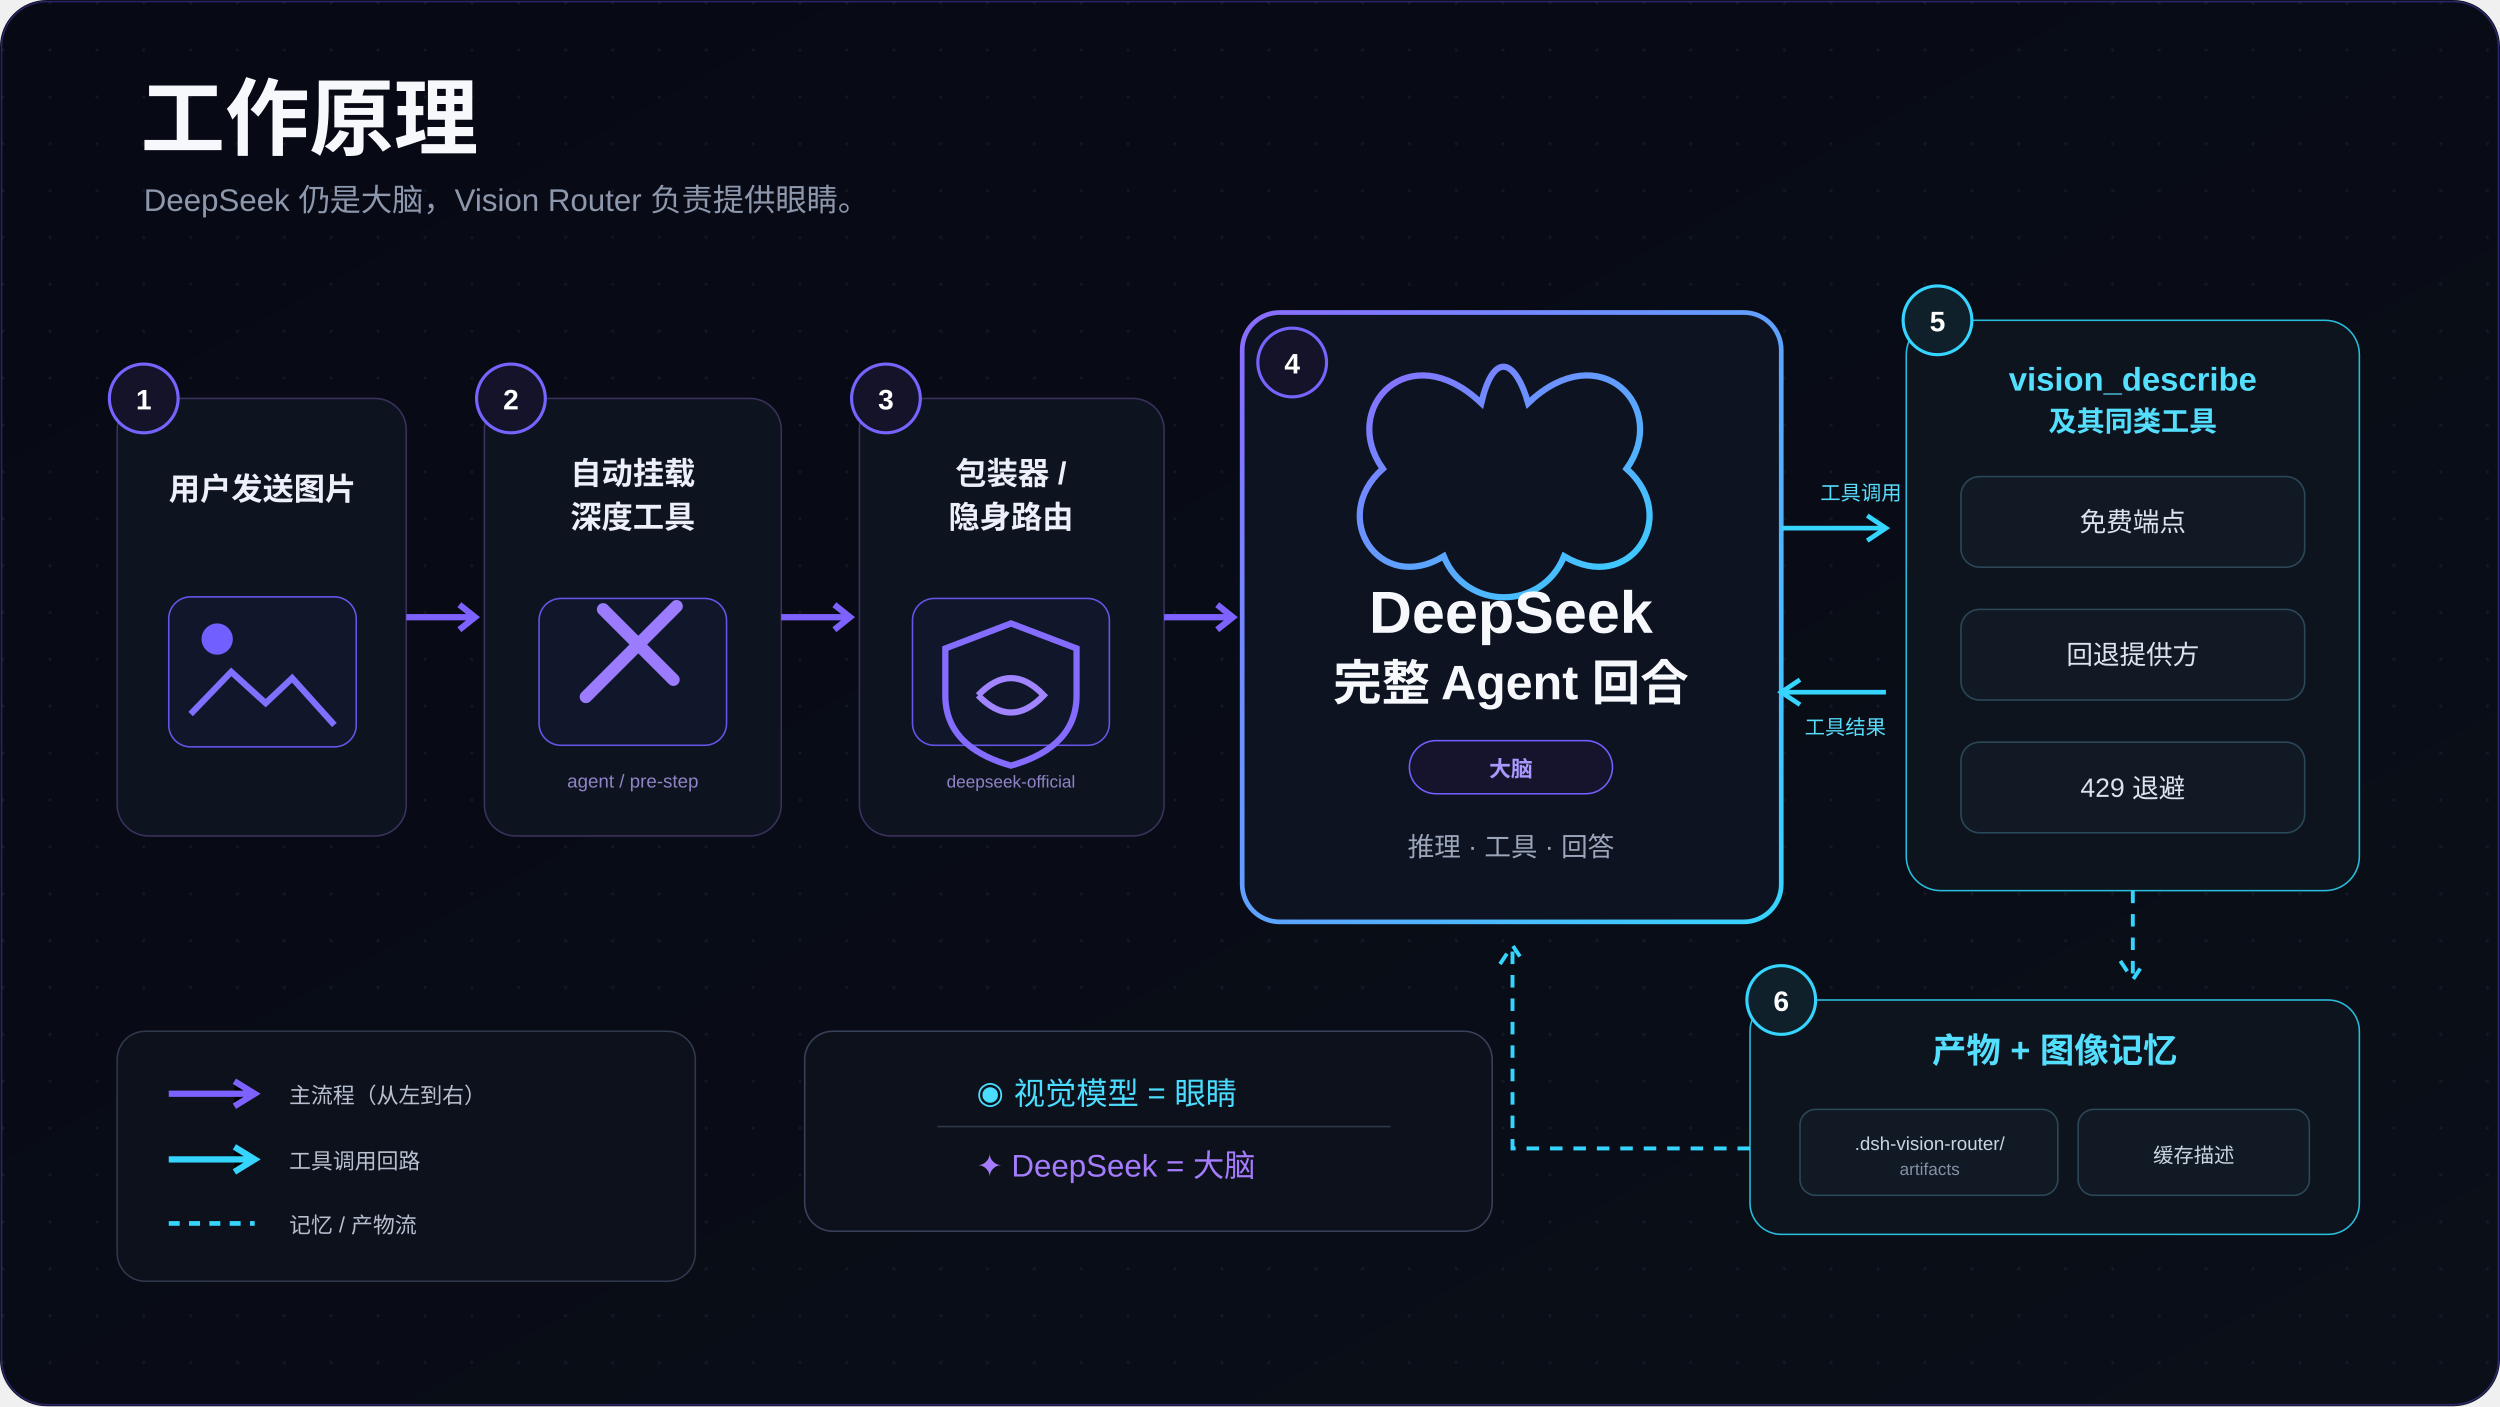
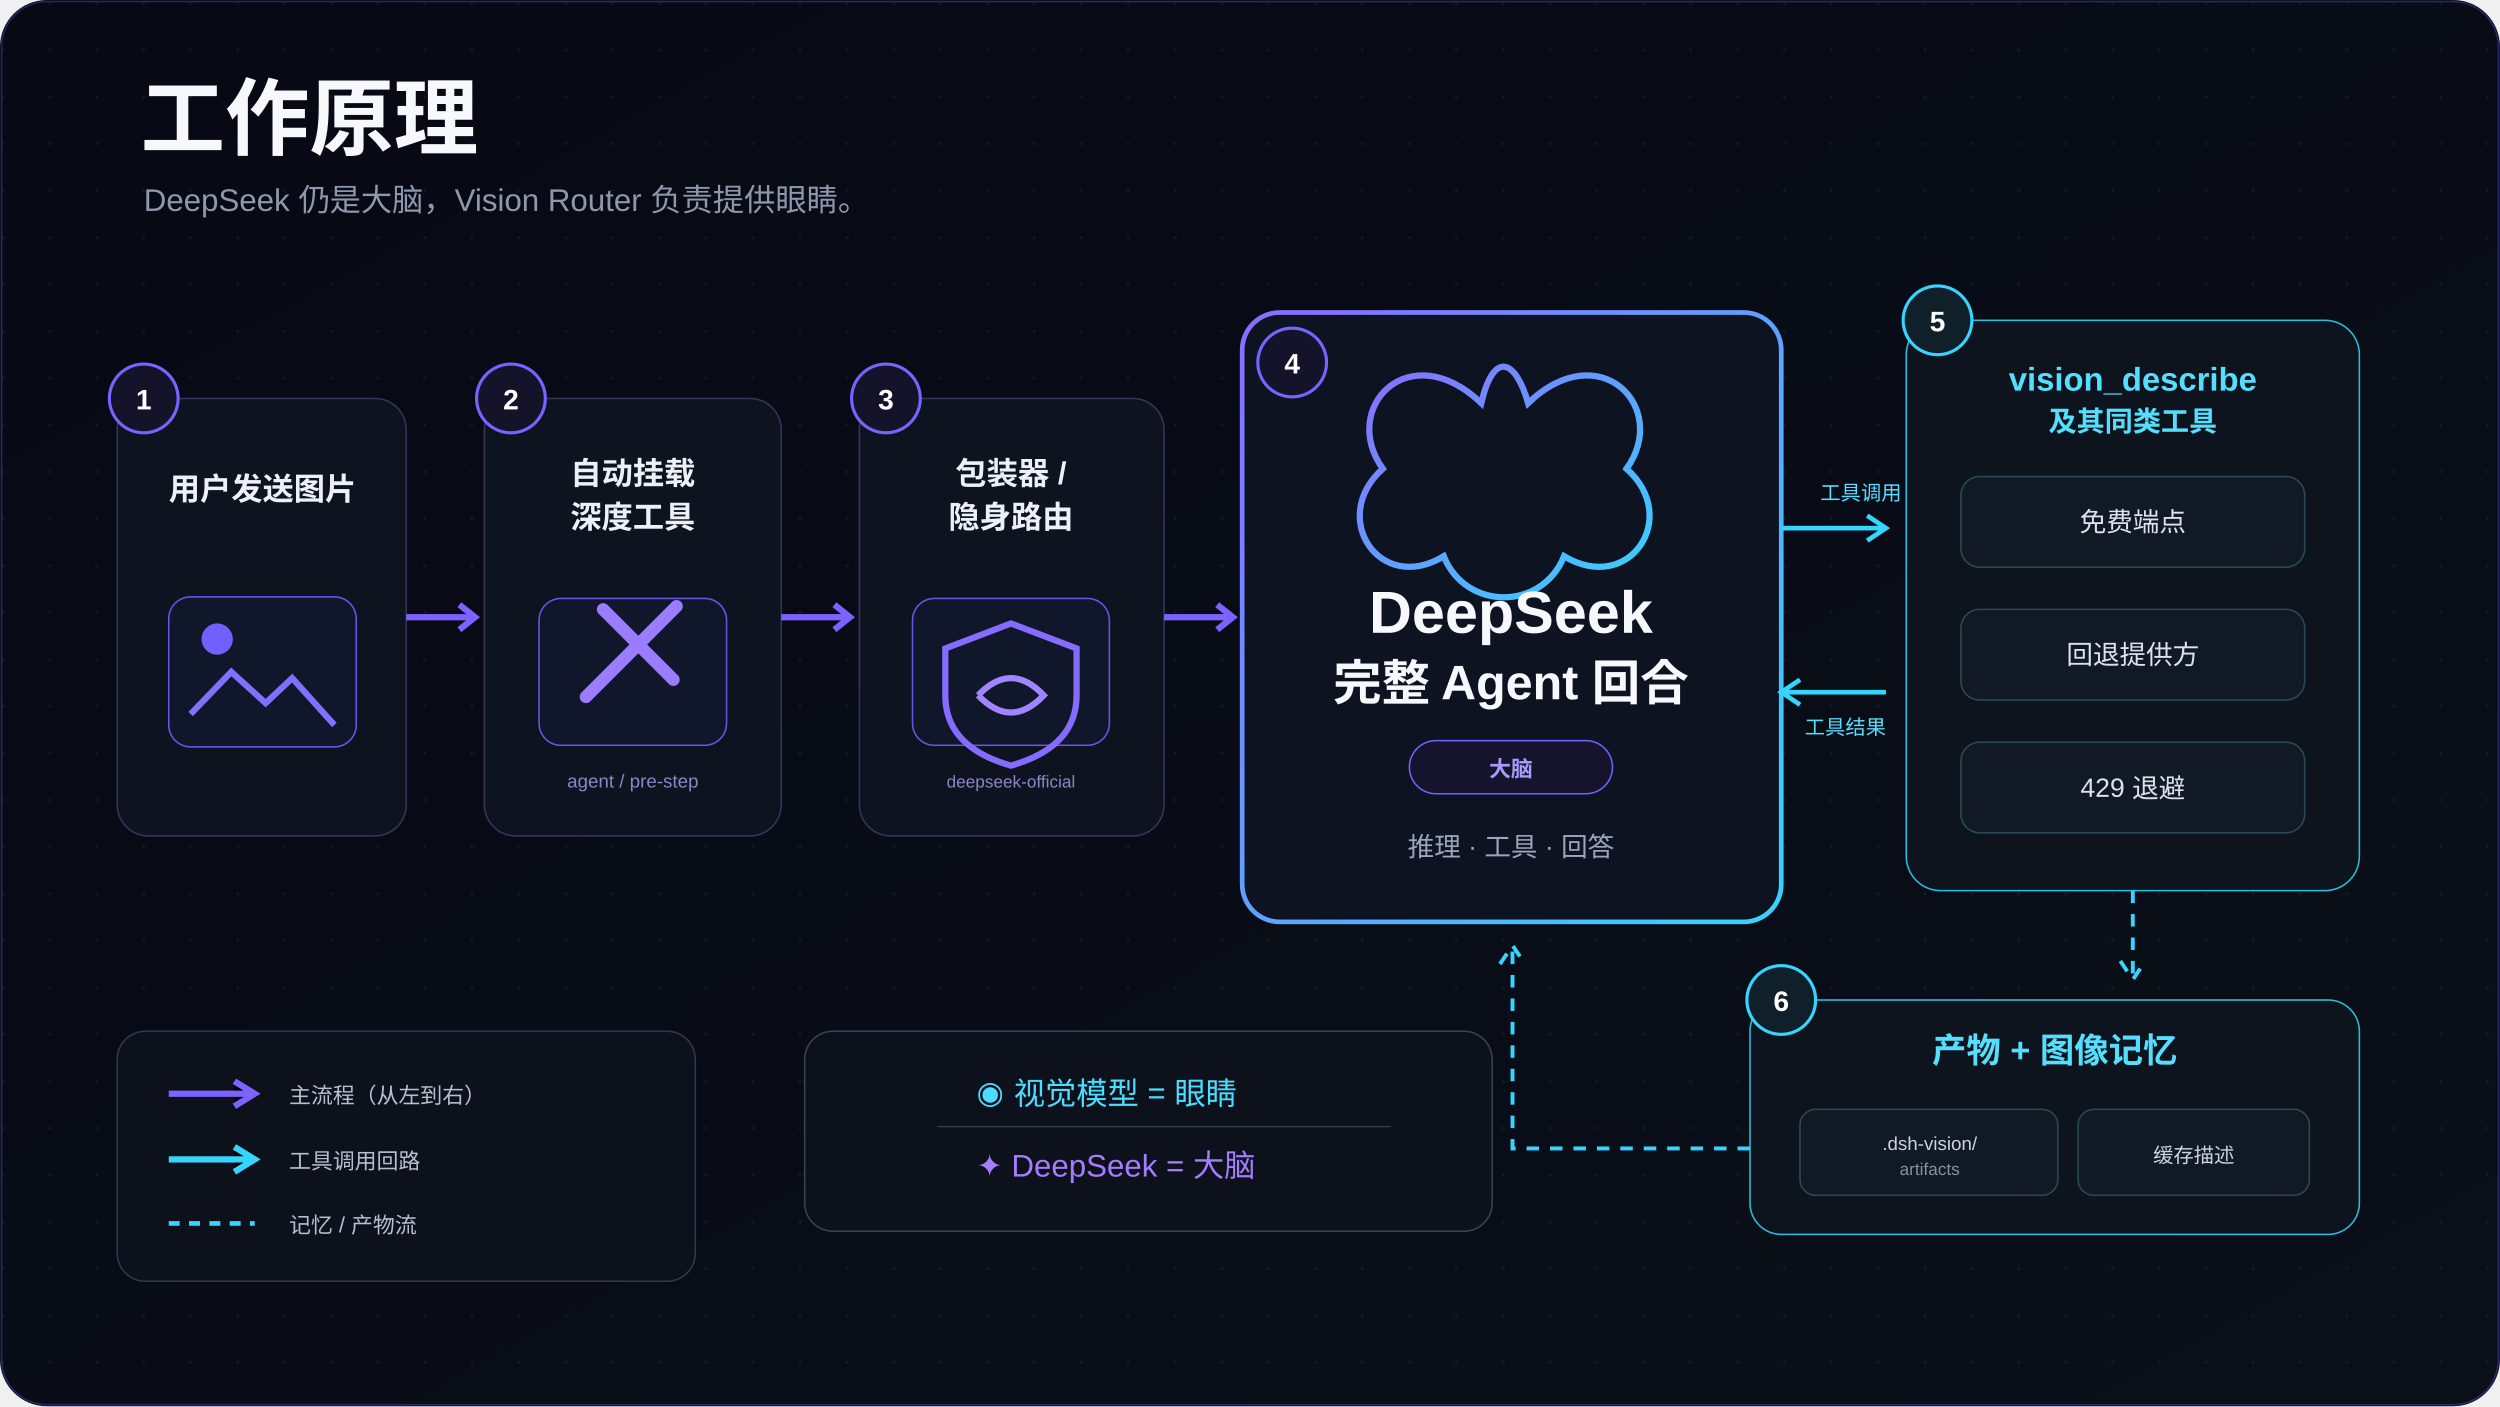
<svg xmlns="http://www.w3.org/2000/svg" width="1600" height="900" viewBox="0 0 1600 900">
  <defs>
    <linearGradient id="bg" x1="0" y1="0" x2="1" y2="1">
      <stop stop-color="#070914" />
      <stop offset="1" stop-color="#0a0f18" />
    </linearGradient>
    <linearGradient id="a" x1="0" y1="0" x2="1" y2="1">
      <stop stop-color="#8a6cff" />
      <stop offset="1" stop-color="#35d5ff" />
    </linearGradient>
    <pattern id="d" width="30" height="30" patternUnits="userSpaceOnUse">
      <circle cx="2" cy="2" r="1" fill="#768199" opacity=".11" />
    </pattern>
  </defs>
  <rect width="1600" height="900" rx="30" fill="url(#bg)" />
  <rect width="1600" height="900" rx="30" fill="url(#d)" />
  <rect x="1" y="1" width="1598" height="898" rx="29" fill="none" stroke="#6957ff" opacity=".35" />
  <g font-family="system-ui,Segoe UI,Microsoft YaHei,Arial,sans-serif">
    <text x="90" y="95" fill="#f7f8fc" font-size="54" font-weight="800">工作原理</text>
    <text x="92" y="135" fill="#8e98ac" font-size="20">DeepSeek 仍是大脑，Vision Router 负责提供眼睛。</text>
    <g fill="#0e1320" stroke="#3a315d">
      <rect x="75" y="255" width="185" height="280" rx="20" />
      <rect x="310" y="255" width="190" height="280" rx="20" />
      <rect x="550" y="255" width="195" height="280" rx="20" />
    </g>
    <g fill="#151329" stroke="#7664ff" stroke-width="2">
      <circle cx="92" cy="255" r="22" />
      <circle cx="327" cy="255" r="22" />
      <circle cx="567" cy="255" r="22" />
    </g>
    <g fill="#fff" font-size="18" font-weight="750" text-anchor="middle">
      <text x="92" y="262">1</text>
      <text x="327" y="262">2</text>
      <text x="567" y="262">3</text>
    </g>
    <g fill="#edf0f8" font-size="20" font-weight="700" text-anchor="middle">
      <text x="168" y="320">用户发送图片</text>
      <text x="405" y="310">自动挂载</text>
      <text x="405" y="338">深度工具</text>
      <text x="647" y="310">包装器 /</text>
      <text x="647" y="338">隐身路由</text>
    </g>
    <rect x="108" y="382" width="120" height="96" rx="14" fill="#11172a" stroke="#6655e9" />
    <circle cx="139" cy="409" r="10" fill="#715fff" />
    <path d="M122 457l26-27 22 20 17-16 27 30" fill="none" stroke="#8070ff" stroke-width="4" />
    <rect x="345" y="383" width="120" height="94" rx="14" fill="#11172a" stroke="#6655e9" />
    <path d="M375 446l58-58M386 390l45 45" stroke="#9b7cff" stroke-width="8" stroke-linecap="round" />
    <text x="405" y="504" fill="#8f84c7" font-size="12" text-anchor="middle">agent / pre-step</text>
    <rect x="584" y="383" width="126" height="94" rx="14" fill="#11172a" stroke="#6655e9" />
    <path d="M647 399l42 16v30c0 27-21 39-42 45-21-6-42-18-42-45v-30z" fill="none" stroke="#846cff" stroke-width="4" />
    <path d="M626 445q21-22 42 0q-21 22-42 0" fill="none" stroke="#a184ff" stroke-width="4" />
    <text x="647" y="504" fill="#8f84c7" font-size="11" text-anchor="middle">deepseek-official</text>
    <path d="M260 395h42M294 387l10 8-10 8M500 395h42M534 387l10 8-10 8M745 395h42M779 387l10 8-10 8" stroke="#7d62ff" stroke-width="4" fill="none" />
    <rect x="795" y="200" width="345" height="390" rx="24" fill="#0d1321" stroke="url(#a)" stroke-width="3" />
    <circle cx="827" cy="232" r="22" fill="#151329" stroke="#7664ff" stroke-width="2" />
    <text x="827" y="239" fill="#fff" font-size="18" font-weight="750" text-anchor="middle">4</text>
    <path d="M948 258c-46-44-91 3-63 42-35 31-2 81 39 56 14 35 63 35 77 0 42 25 75-25 40-56 28-39-17-86-63-42-8-28-22-34-30 0z" fill="none" stroke="url(#a)" stroke-width="4" />
    <text x="967" y="405" fill="#f6f8fc" font-size="38" font-weight="800" text-anchor="middle">DeepSeek</text>
    <text x="967" y="448" fill="#f6f8fc" font-size="31" font-weight="750" text-anchor="middle">完整 Agent 回合</text>
    <rect x="902" y="474" width="130" height="34" rx="17" fill="#16142d" stroke="#715fff" />
    <text x="967" y="497" fill="#a999ff" font-size="14" font-weight="700" text-anchor="middle">大脑</text>
    <text x="967" y="548" fill="#9ca6ba" font-size="17" text-anchor="middle">推理 · 工具 · 回答</text>
    <rect x="1220" y="205" width="290" height="365" rx="22" fill="#0d141d" stroke="#28bddd" />
    <circle cx="1240" cy="205" r="22" fill="#10202a" stroke="#35d5ff" stroke-width="2" />
    <text x="1240" y="212" fill="#fff" font-size="18" font-weight="750" text-anchor="middle">5</text>
    <text x="1365" y="250" fill="#54dfff" font-size="21" font-weight="750" text-anchor="middle">vision_describe</text>
    <text x="1365" y="276" fill="#54dfff" font-size="18" font-weight="650" text-anchor="middle">及其同类工具</text>
    <g fill="#111925" stroke="#2b4858">
      <rect x="1255" y="305" width="220" height="58" rx="12" />
      <rect x="1255" y="390" width="220" height="58" rx="12" />
      <rect x="1255" y="475" width="220" height="58" rx="12" />
    </g>
    <g fill="#dce3ef" font-size="17" text-anchor="middle">
      <text x="1365" y="340">免费端点</text>
      <text x="1365" y="425">回退提供方</text>
      <text x="1365" y="510">429 退避</text>
    </g>
    <path d="M1140 338h67M1195 330l12 8-12 8M1207 443h-67M1152 435l-12 8 12 8" stroke="#35d5ff" stroke-width="3" fill="none" />
    <text x="1165" y="320" fill="#58dfff" font-size="13">工具调用</text>
    <text x="1155" y="470" fill="#58dfff" font-size="13">工具结果</text>
    <rect x="1120" y="640" width="390" height="150" rx="20" fill="#0d141d" stroke="#28bddd" />
    <circle cx="1140" cy="640" r="22" fill="#10202a" stroke="#35d5ff" stroke-width="2" />
    <text x="1140" y="647" fill="#fff" font-size="18" font-weight="750" text-anchor="middle">6</text>
    <text x="1315" y="680" fill="#54dfff" font-size="22" font-weight="750" text-anchor="middle">产物 + 图像记忆</text>
    <rect x="1152" y="710" width="165" height="55" rx="10" fill="#111925" stroke="#2b4858" />
    <rect x="1330" y="710" width="148" height="55" rx="10" fill="#111925" stroke="#2b4858" />
-     <text x="1235" y="736" fill="#cbd4e2" font-size="12" text-anchor="middle">.dsh-vision-router/</text>
+     <text x="1235" y="736" fill="#cbd4e2" font-size="12" text-anchor="middle">.dsh-vision/</text>
    <text x="1235" y="752" fill="#8390a5" font-size="11" text-anchor="middle">artifacts</text>
    <text x="1404" y="744" fill="#cbd4e2" font-size="13" text-anchor="middle">缓存描述</text>
    <path d="M1365 570v57M1357 615l8 12 8-12M1120 735H968V605M960 617l8-12 8 12" fill="none" stroke="#35d5ff" stroke-width="2.5" stroke-dasharray="8 7" />
    <rect x="515" y="660" width="440" height="128" rx="18" fill="#0c111c" stroke="#384159" />
    <text x="625" y="706" fill="#4bddff" font-size="20">◉ 视觉模型 = 眼睛</text>
    <text x="625" y="753" fill="#a67cff" font-size="20">✦ DeepSeek = 大脑</text>
    <path d="M600 721h290" stroke="#30384d" />
    <rect x="75" y="660" width="370" height="160" rx="18" fill="#0c111c" stroke="#30384d" />
    <path d="M108 700h55M150 692l13 8-13 8" stroke="#7d62ff" stroke-width="4" />
    <text x="185" y="706" fill="#b8c0d0" font-size="14">主流程（从左到右）</text>
    <path d="M108 742h55M150 734l13 8-13 8" stroke="#35d5ff" stroke-width="4" />
    <text x="185" y="748" fill="#b8c0d0" font-size="14">工具调用回路</text>
    <path d="M108 783h55" stroke="#35d5ff" stroke-width="3" stroke-dasharray="7 6" />
    <text x="185" y="789" fill="#b8c0d0" font-size="14">记忆 / 产物流</text>
  </g>
</svg>
